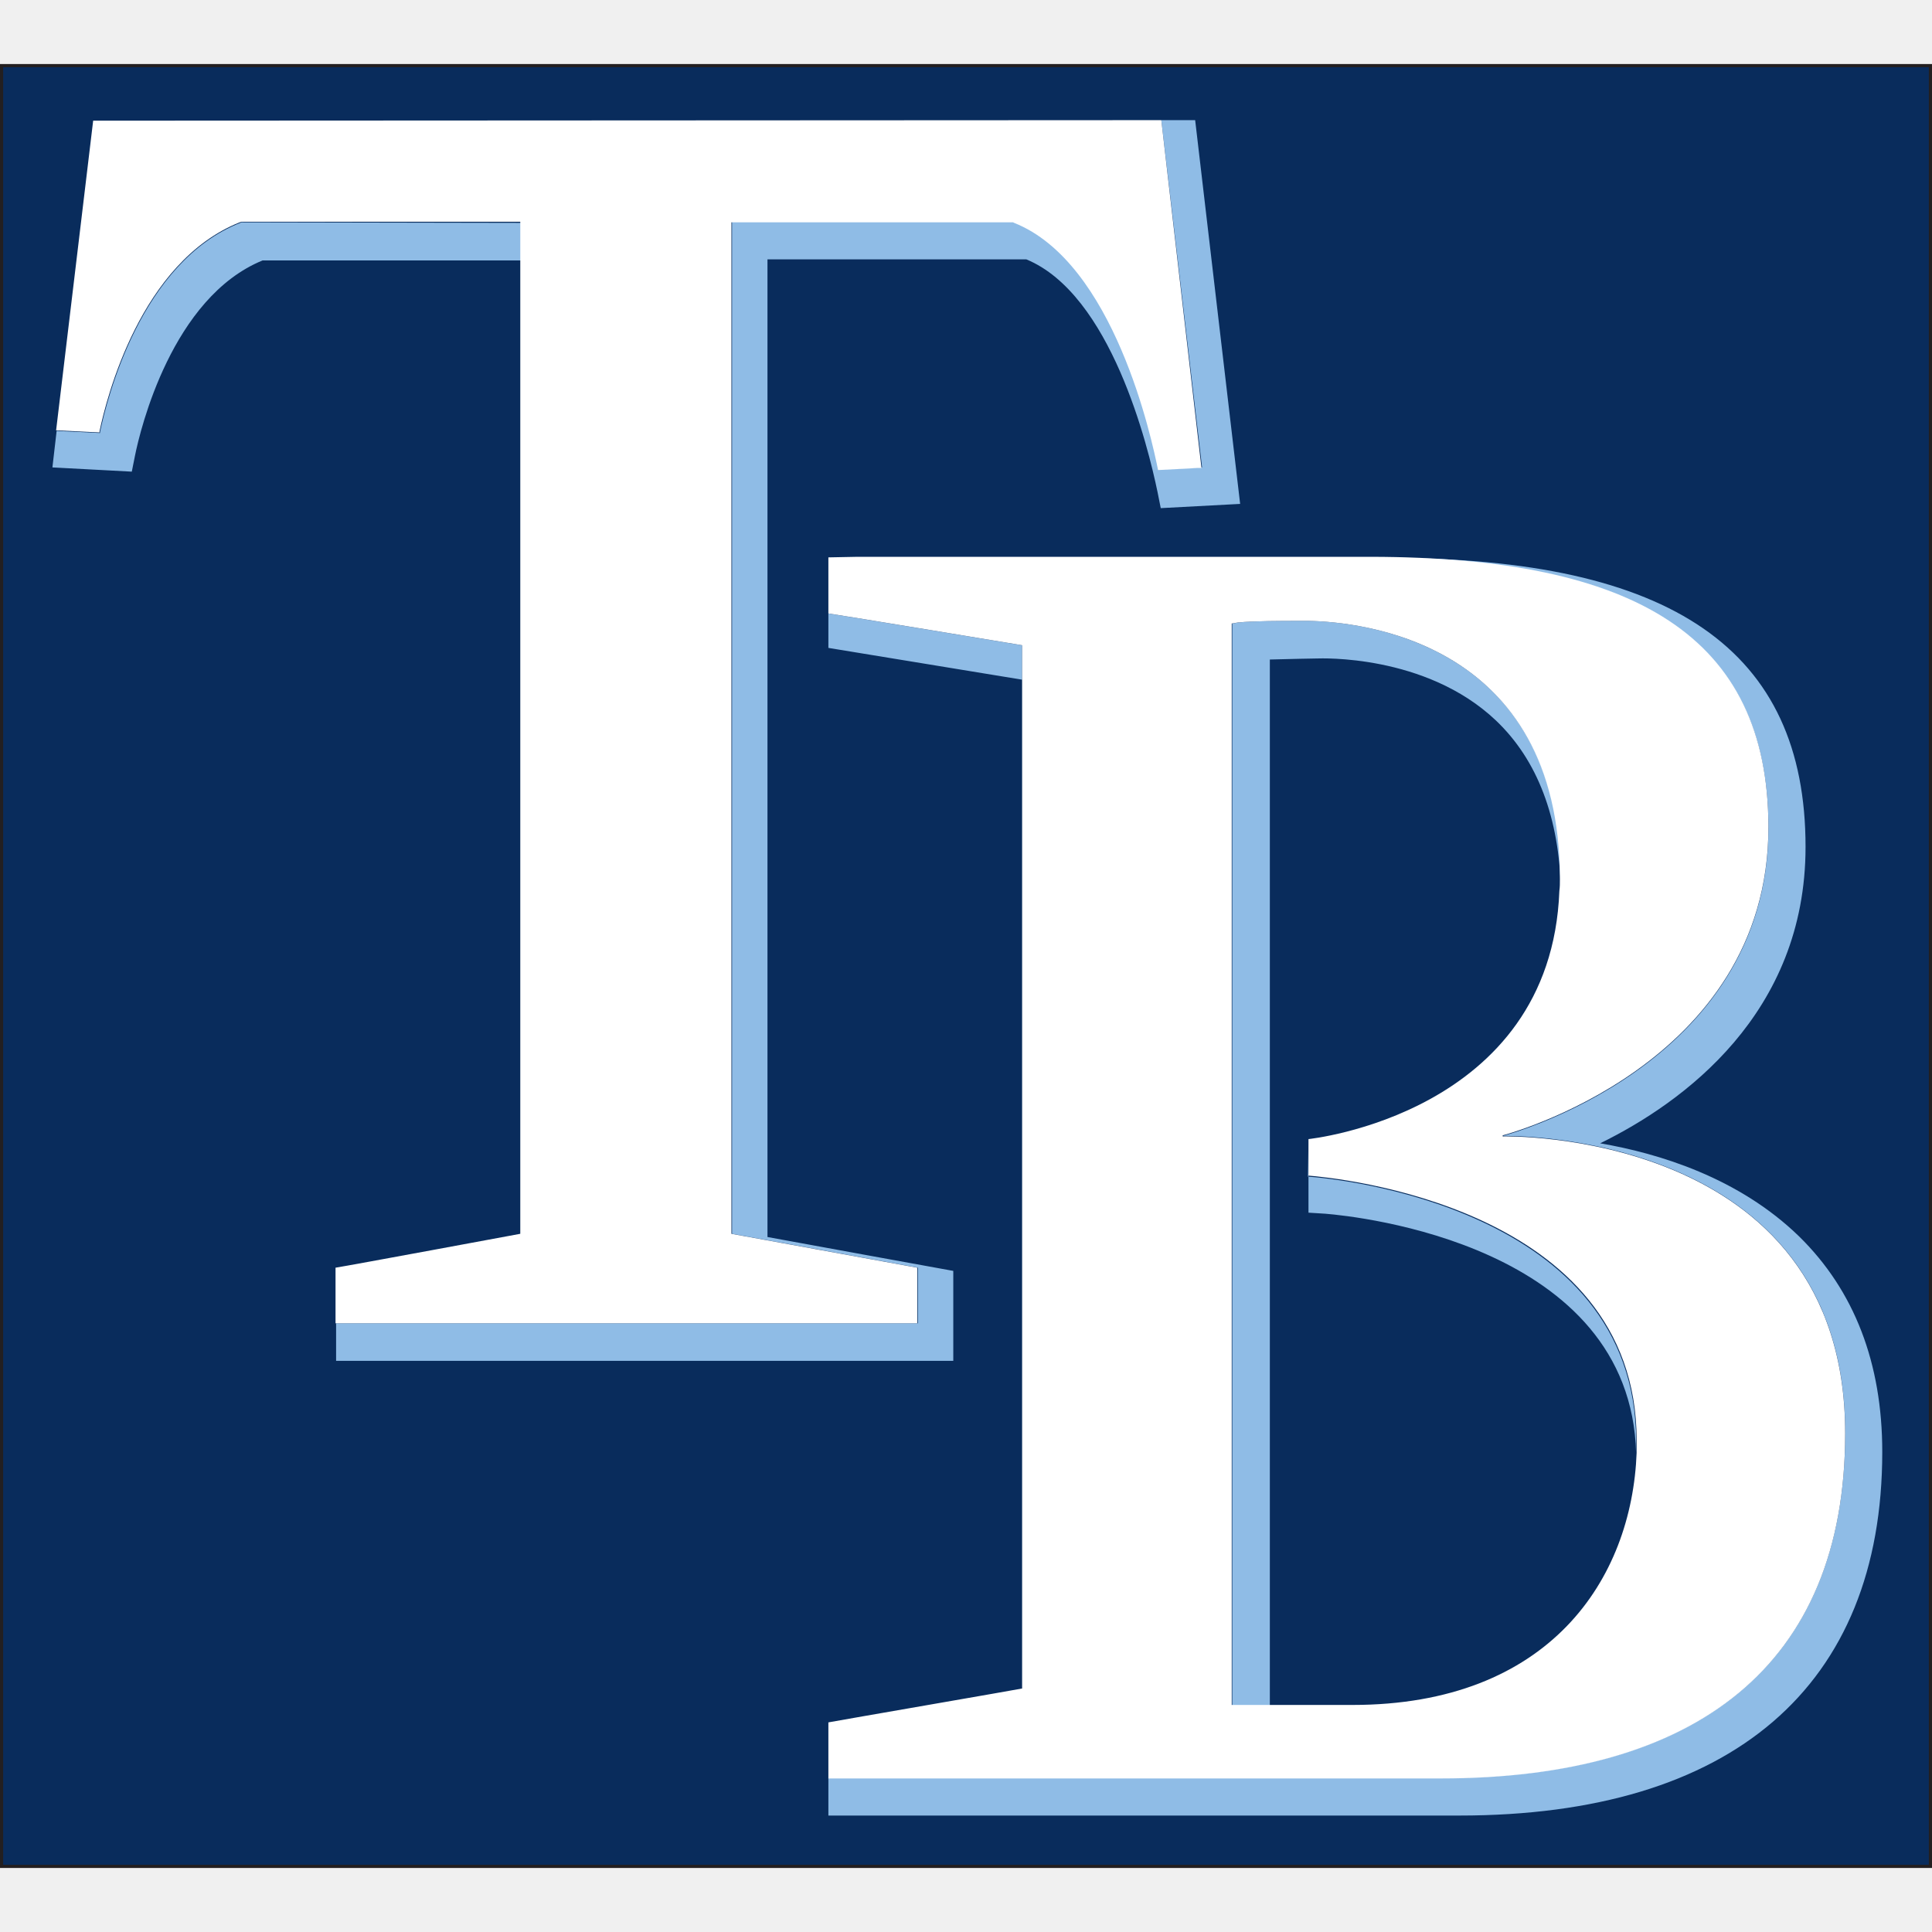
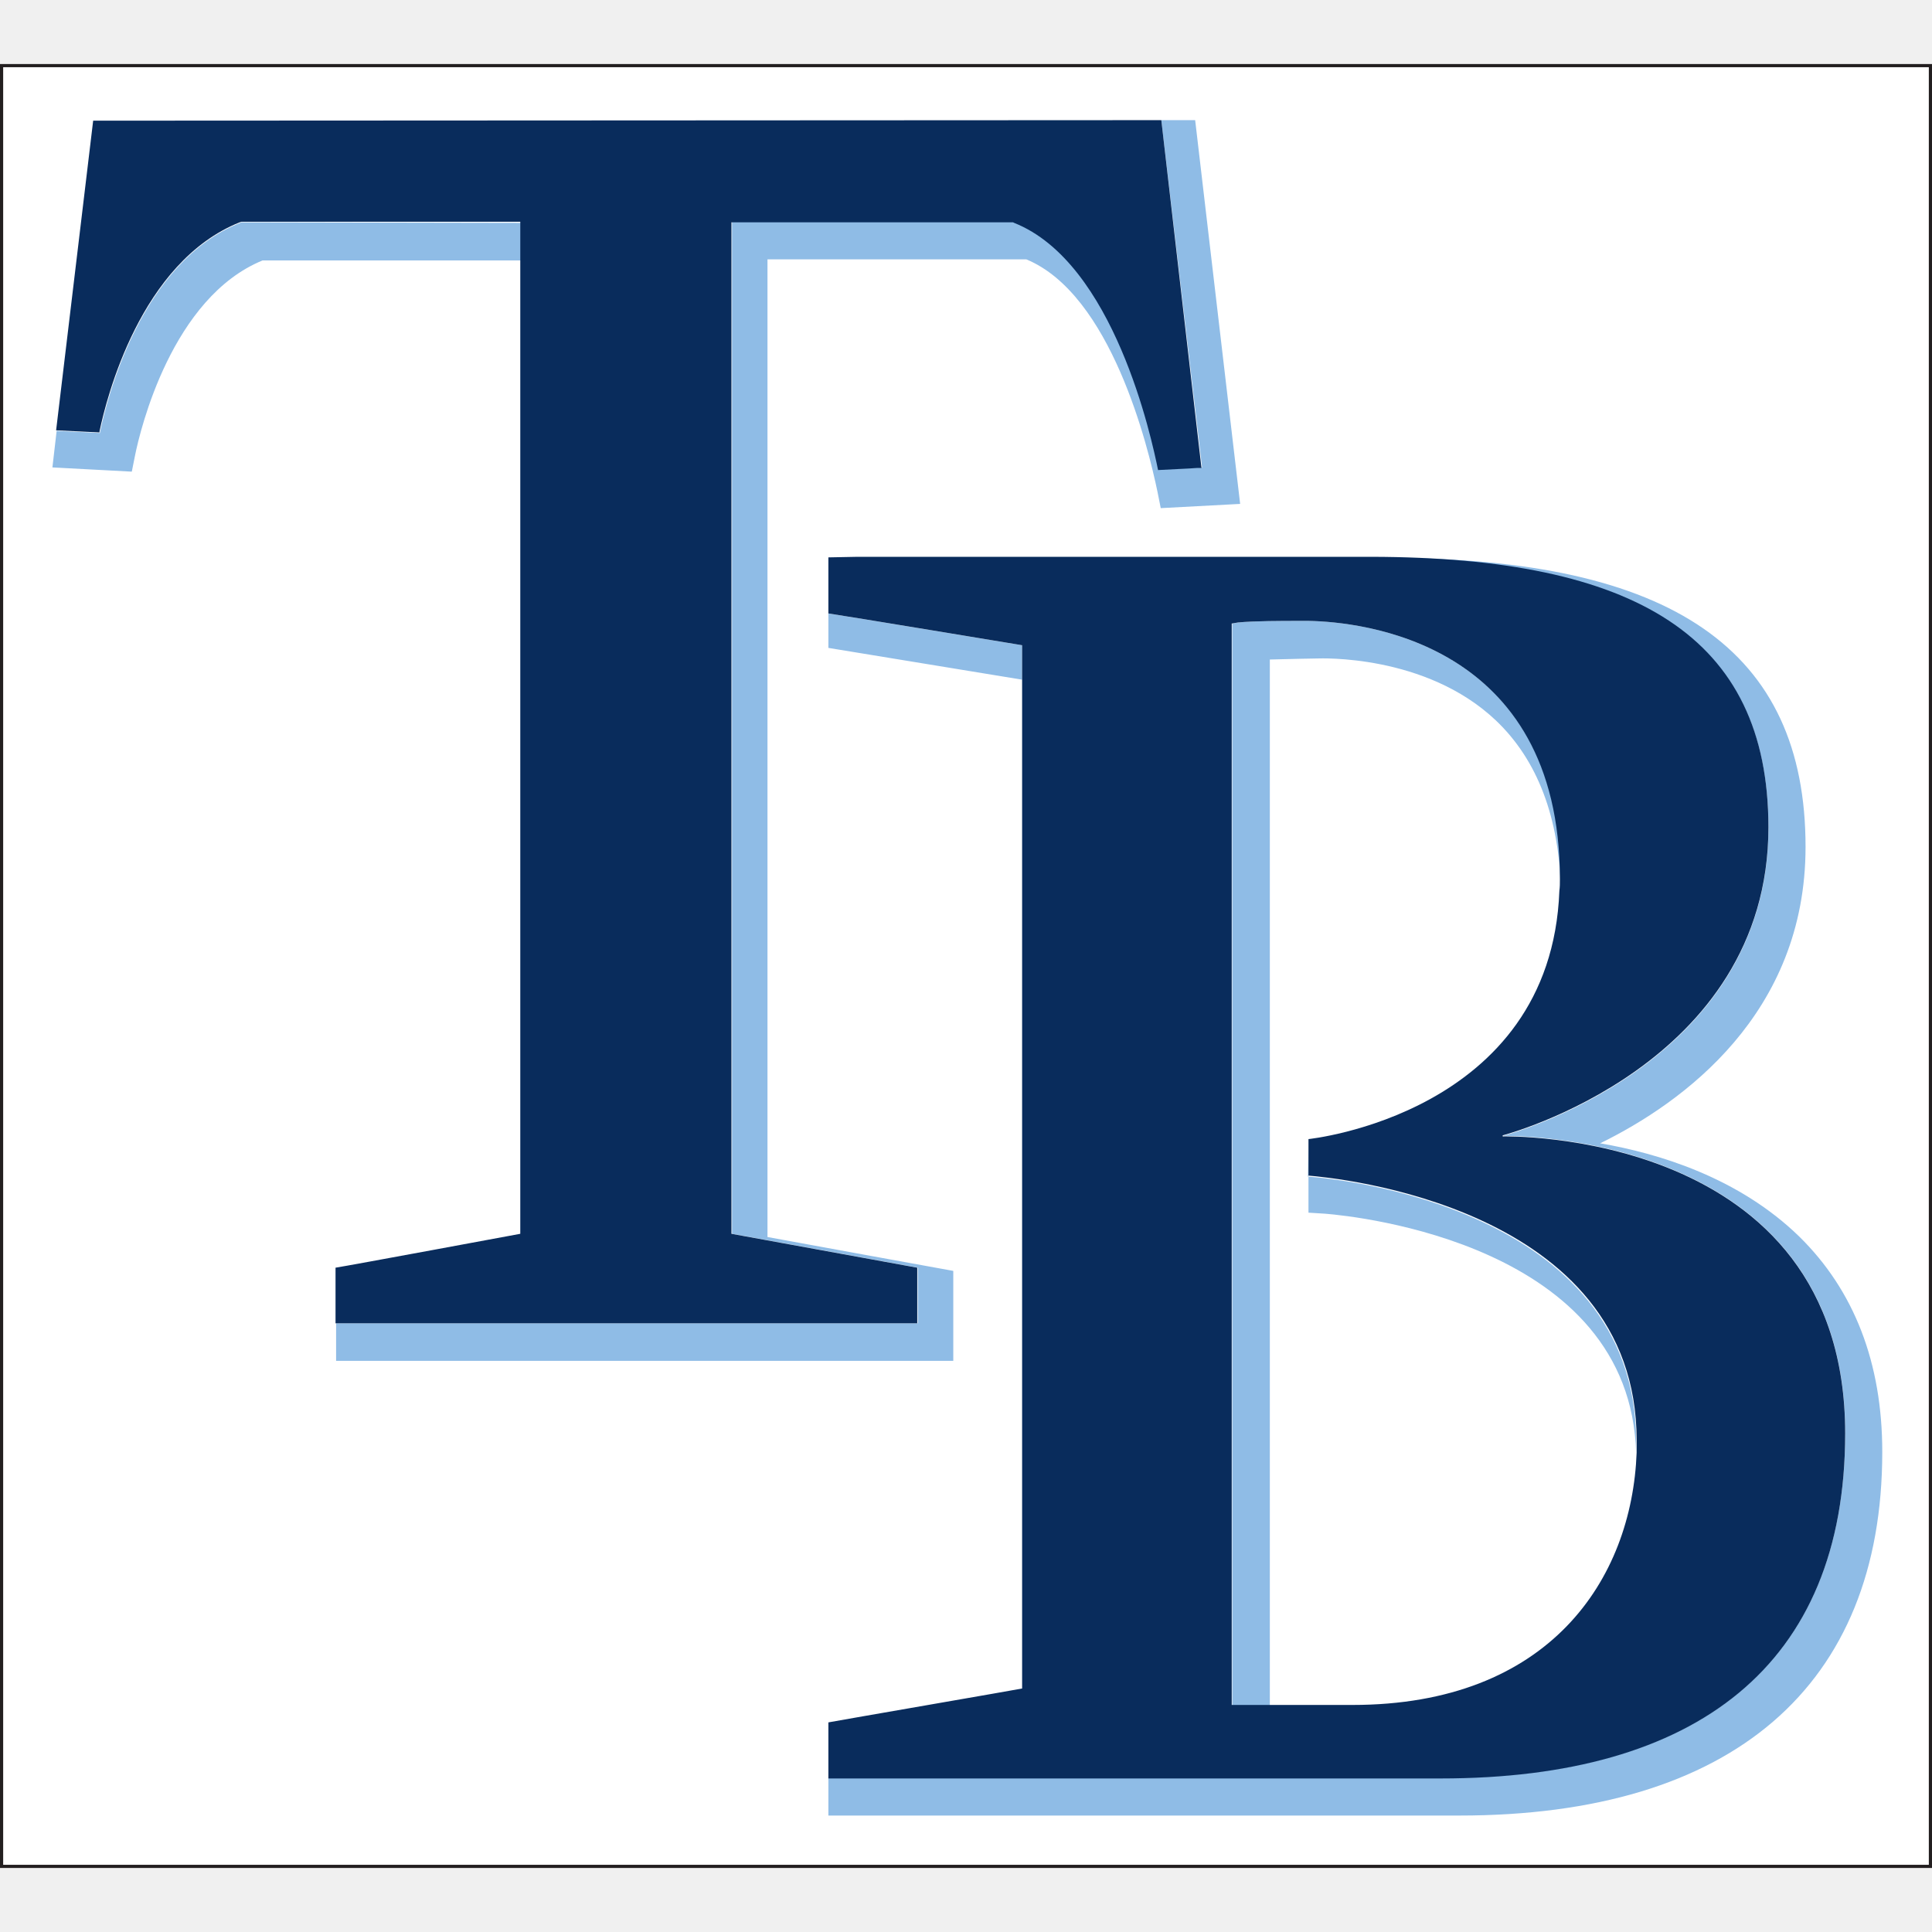
<svg xmlns="http://www.w3.org/2000/svg" version="1.1" id="Layer_1" x="0px" y="0px" viewBox="0 0 512 512" style="enable-background:new 0 0 512 512;" xml:space="preserve">
  <style type="text/css">
	.st0{fill:#092C5C;}
	.st1{fill:#231F20;}
	.st2{fill:#8FBCE6;}
	.st3{fill:#FFFFFF;}
</style>
  <g id="XMLID_1_">
-     <rect id="XMLID_3_" x="0.42" y="17.39" class="st0" width="511.16" height="477.21" />
+     <rect id="XMLID_3_" x="0.42" y="17.39" class="st3" width="511.16" height="477.21" />
    <polygon id="XMLID_4_" class="st1" points="511.58,17.39 511.58,16.97 0,16.97 0,495.03 512,495.03 512,16.97 511.58,16.97    511.58,17.39 511.16,17.39 511.16,494.19 0.84,494.19 0.84,17.81 511.58,17.81 511.58,17.39 511.16,17.39  " />
    <path id="XMLID_12_" class="st2" d="M307.76,31.84l10.8,92.02h-1.12l-2.1,0.14l-8.28,0.42c-1.68-8.28-11.64-54.99-38.15-65.51   l-0.28-0.14l0,0H194v268.2c0,0,46.29,8.42,49.24,8.98v14.73H89.07v9.96h163.56V336.8c0,0-42.5-7.72-49.24-8.98V68.73h68.59   c22.44,9.26,32.26,49.52,34.79,61.72l0.84,4.21l21.04-1.12l-11.92-101.7H307.76L307.76,31.84z M63.96,58.92l-0.28,0.14   c-26.37,10.38-35.35,46.71-37.17,55.41v0.28l-11.5-0.56l-1.12,9.68l21.04,1.12l0.84-4.21c1.4-7.01,9.82-41.94,33.81-51.76h68.45   v-9.96L63.96,58.92L63.96,58.92z M219.53,147.71v23.99c0,0,44.33,7.29,51.34,8.42v-9.12c0,0-48.25-8-51.34-8.42V147.71   L219.53,147.71z M363.45,147.71c69.72,0.14,105.21,21.04,105.21,71.68c0,63.4-70.42,81.64-70.42,81.64l0,0   c0,0,90.76-2.1,90.76,78.69c0,61.58-39.42,91.46-107.17,91.46H227.1h-7.57v-14.03l0,0v4.21v19.78h167.21   c72.24,0,112.08-34.23,112.08-96.37c0-23.57-7.43-42.78-22.02-57.09c-15.99-15.57-37.17-22.02-52.74-24.69   c22.02-10.8,54.43-34.37,54.43-78.55c0-52.18-35.21-76.59-110.82-76.59L363.45,147.71L363.45,147.71z M346.9,164.54   c-1.96,0-2.95,0-2.95,0c-3.65,0-11.64,0-15.71,0.42l-1.68,0.28v287h0.14c0.7,0,7.15,0,9.82,0V174.78   c4.35-0.14,12.62-0.28,12.62-0.28c0.56,0,28.62-1.26,47.27,16.41c11.08,10.52,16.83,25.81,17.25,45.31c0-0.98,0-2.1,0-3.09   C413.39,169.73,360.22,164.82,346.9,164.54L346.9,164.54z M336.24,452.24L336.24,452.24h20.48   C346.2,452.24,341.71,452.24,336.24,452.24z M346.76,302.57v18.8l4.49,0.28c8.42,0.7,80.94,8.14,82.34,63.54c0-1.12,0-2.24,0-3.23   c0-62.14-80.1-69.72-86.97-70.14L346.76,302.57L346.76,302.57L346.76,302.57z" />
-     <path id="XMLID_16_" class="st3" d="M307.76,31.84L24.69,31.98l-9.82,82.06l11.5,0.56v-0.28c1.82-8.7,10.8-44.89,37.17-55.41   l0.42-0.14h73.92l0,0v9.96v258.24c0,0-45.31,8.42-48.96,8.98v14.73h9.82h143.78h0.56v-14.73c-3.09-0.56-49.24-8.98-49.24-8.98   V58.92l0,0h74.63l0,0l0.28,0.14c26.51,10.52,36.47,57.23,38.15,65.51l8.28-0.42l2.1-0.14h1.12L307.76,31.84L307.76,31.84   L307.76,31.84z M219.53,147.71L219.53,147.71v7.57v7.29c3.09,0.42,51.34,8.42,51.34,8.42v276.48l0,0   c-1.26,0.28-48.39,8.42-51.34,8.98v0.84v6.45v7.57h7.57h154.72c67.61,0,107.17-29.88,107.17-91.46c0-80.94-90.76-78.69-90.76-78.69   v-0.28c0,0,70.42-18.24,70.42-81.64c0-50.64-35.35-71.54-105.21-71.68c-0.28,0-0.56,0-0.7,0h-135.5L219.53,147.71L219.53,147.71z    M346.9,164.54c13.33,0.28,66.49,5.19,66.49,68.45c0,1.12,0,2.1-0.14,3.09c-2.24,59.2-66.49,65.79-66.49,65.79v0.42v9.26   c6.87,0.56,86.97,8,86.97,70.14c0,1.12,0,2.24,0,3.23c-1.26,33.67-23.15,66.91-75.33,66.91h-1.54c-15.57,0-28.05,0-30.3,0h-0.14   V165.24l1.68-0.28c4.21-0.42,12.06-0.42,15.71-0.42C343.81,164.54,344.93,164.54,346.9,164.54L346.9,164.54z" />
+     <path id="XMLID_16_" class="st0" d="M307.76,31.84L24.69,31.98l-9.82,82.06l11.5,0.56v-0.28c1.82-8.7,10.8-44.89,37.17-55.41   l0.42-0.14h73.92l0,0v9.96v258.24c0,0-45.31,8.42-48.96,8.98v14.73h9.82h143.78h0.56v-14.73c-3.09-0.56-49.24-8.98-49.24-8.98   V58.92l0,0h74.63l0,0l0.28,0.14c26.51,10.52,36.47,57.23,38.15,65.51l8.28-0.42l2.1-0.14h1.12L307.76,31.84L307.76,31.84   L307.76,31.84z M219.53,147.71L219.53,147.71v7.57v7.29c3.09,0.42,51.34,8.42,51.34,8.42v276.48l0,0   c-1.26,0.28-48.39,8.42-51.34,8.98v0.84v6.45v7.57h7.57h154.72c67.61,0,107.17-29.88,107.17-91.46c0-80.94-90.76-78.69-90.76-78.69   v-0.28c0,0,70.42-18.24,70.42-81.64c0-50.64-35.35-71.54-105.21-71.68c-0.28,0-0.56,0-0.7,0h-135.5L219.53,147.71L219.53,147.71z    M346.9,164.54c13.33,0.28,66.49,5.19,66.49,68.45c0,1.12,0,2.1-0.14,3.09c-2.24,59.2-66.49,65.79-66.49,65.79v0.42v9.26   c6.87,0.56,86.97,8,86.97,70.14c0,1.12,0,2.24,0,3.23c-1.26,33.67-23.15,66.91-75.33,66.91h-1.54c-15.57,0-28.05,0-30.3,0h-0.14   V165.24l1.68-0.28c4.21-0.42,12.06-0.42,15.71-0.42C343.81,164.54,344.93,164.54,346.9,164.54L346.9,164.54z" />
  </g>
</svg>
